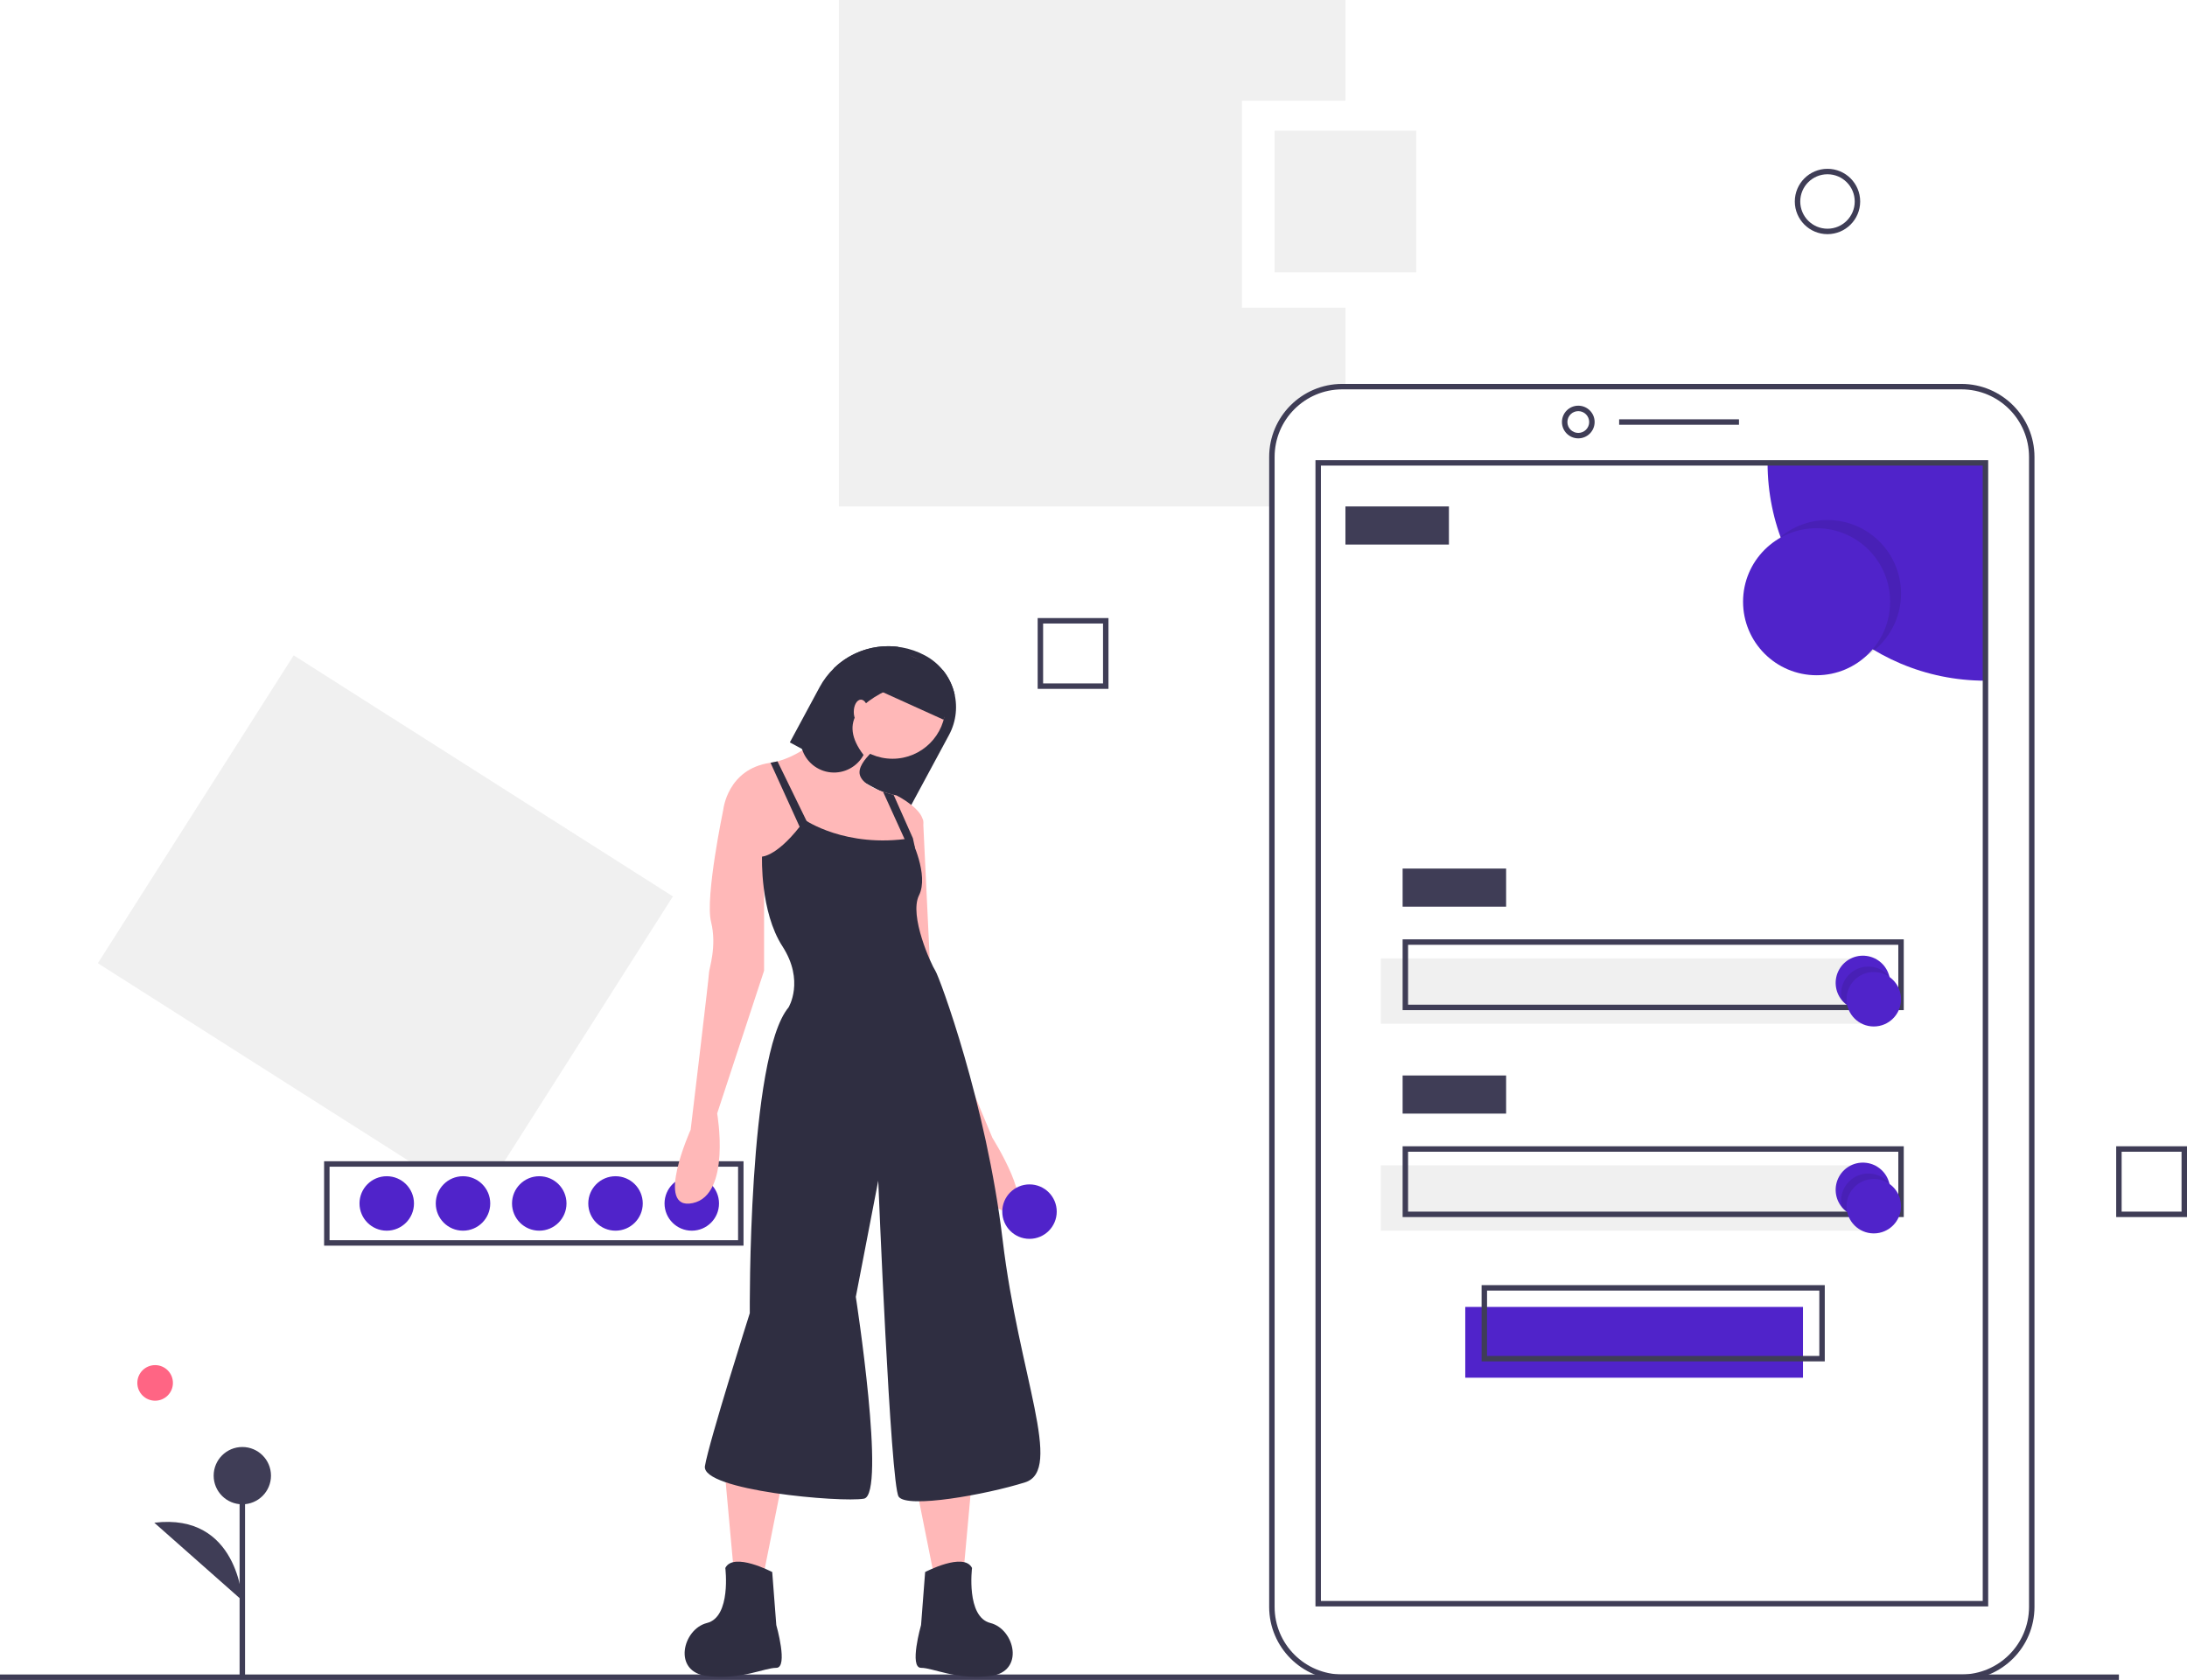
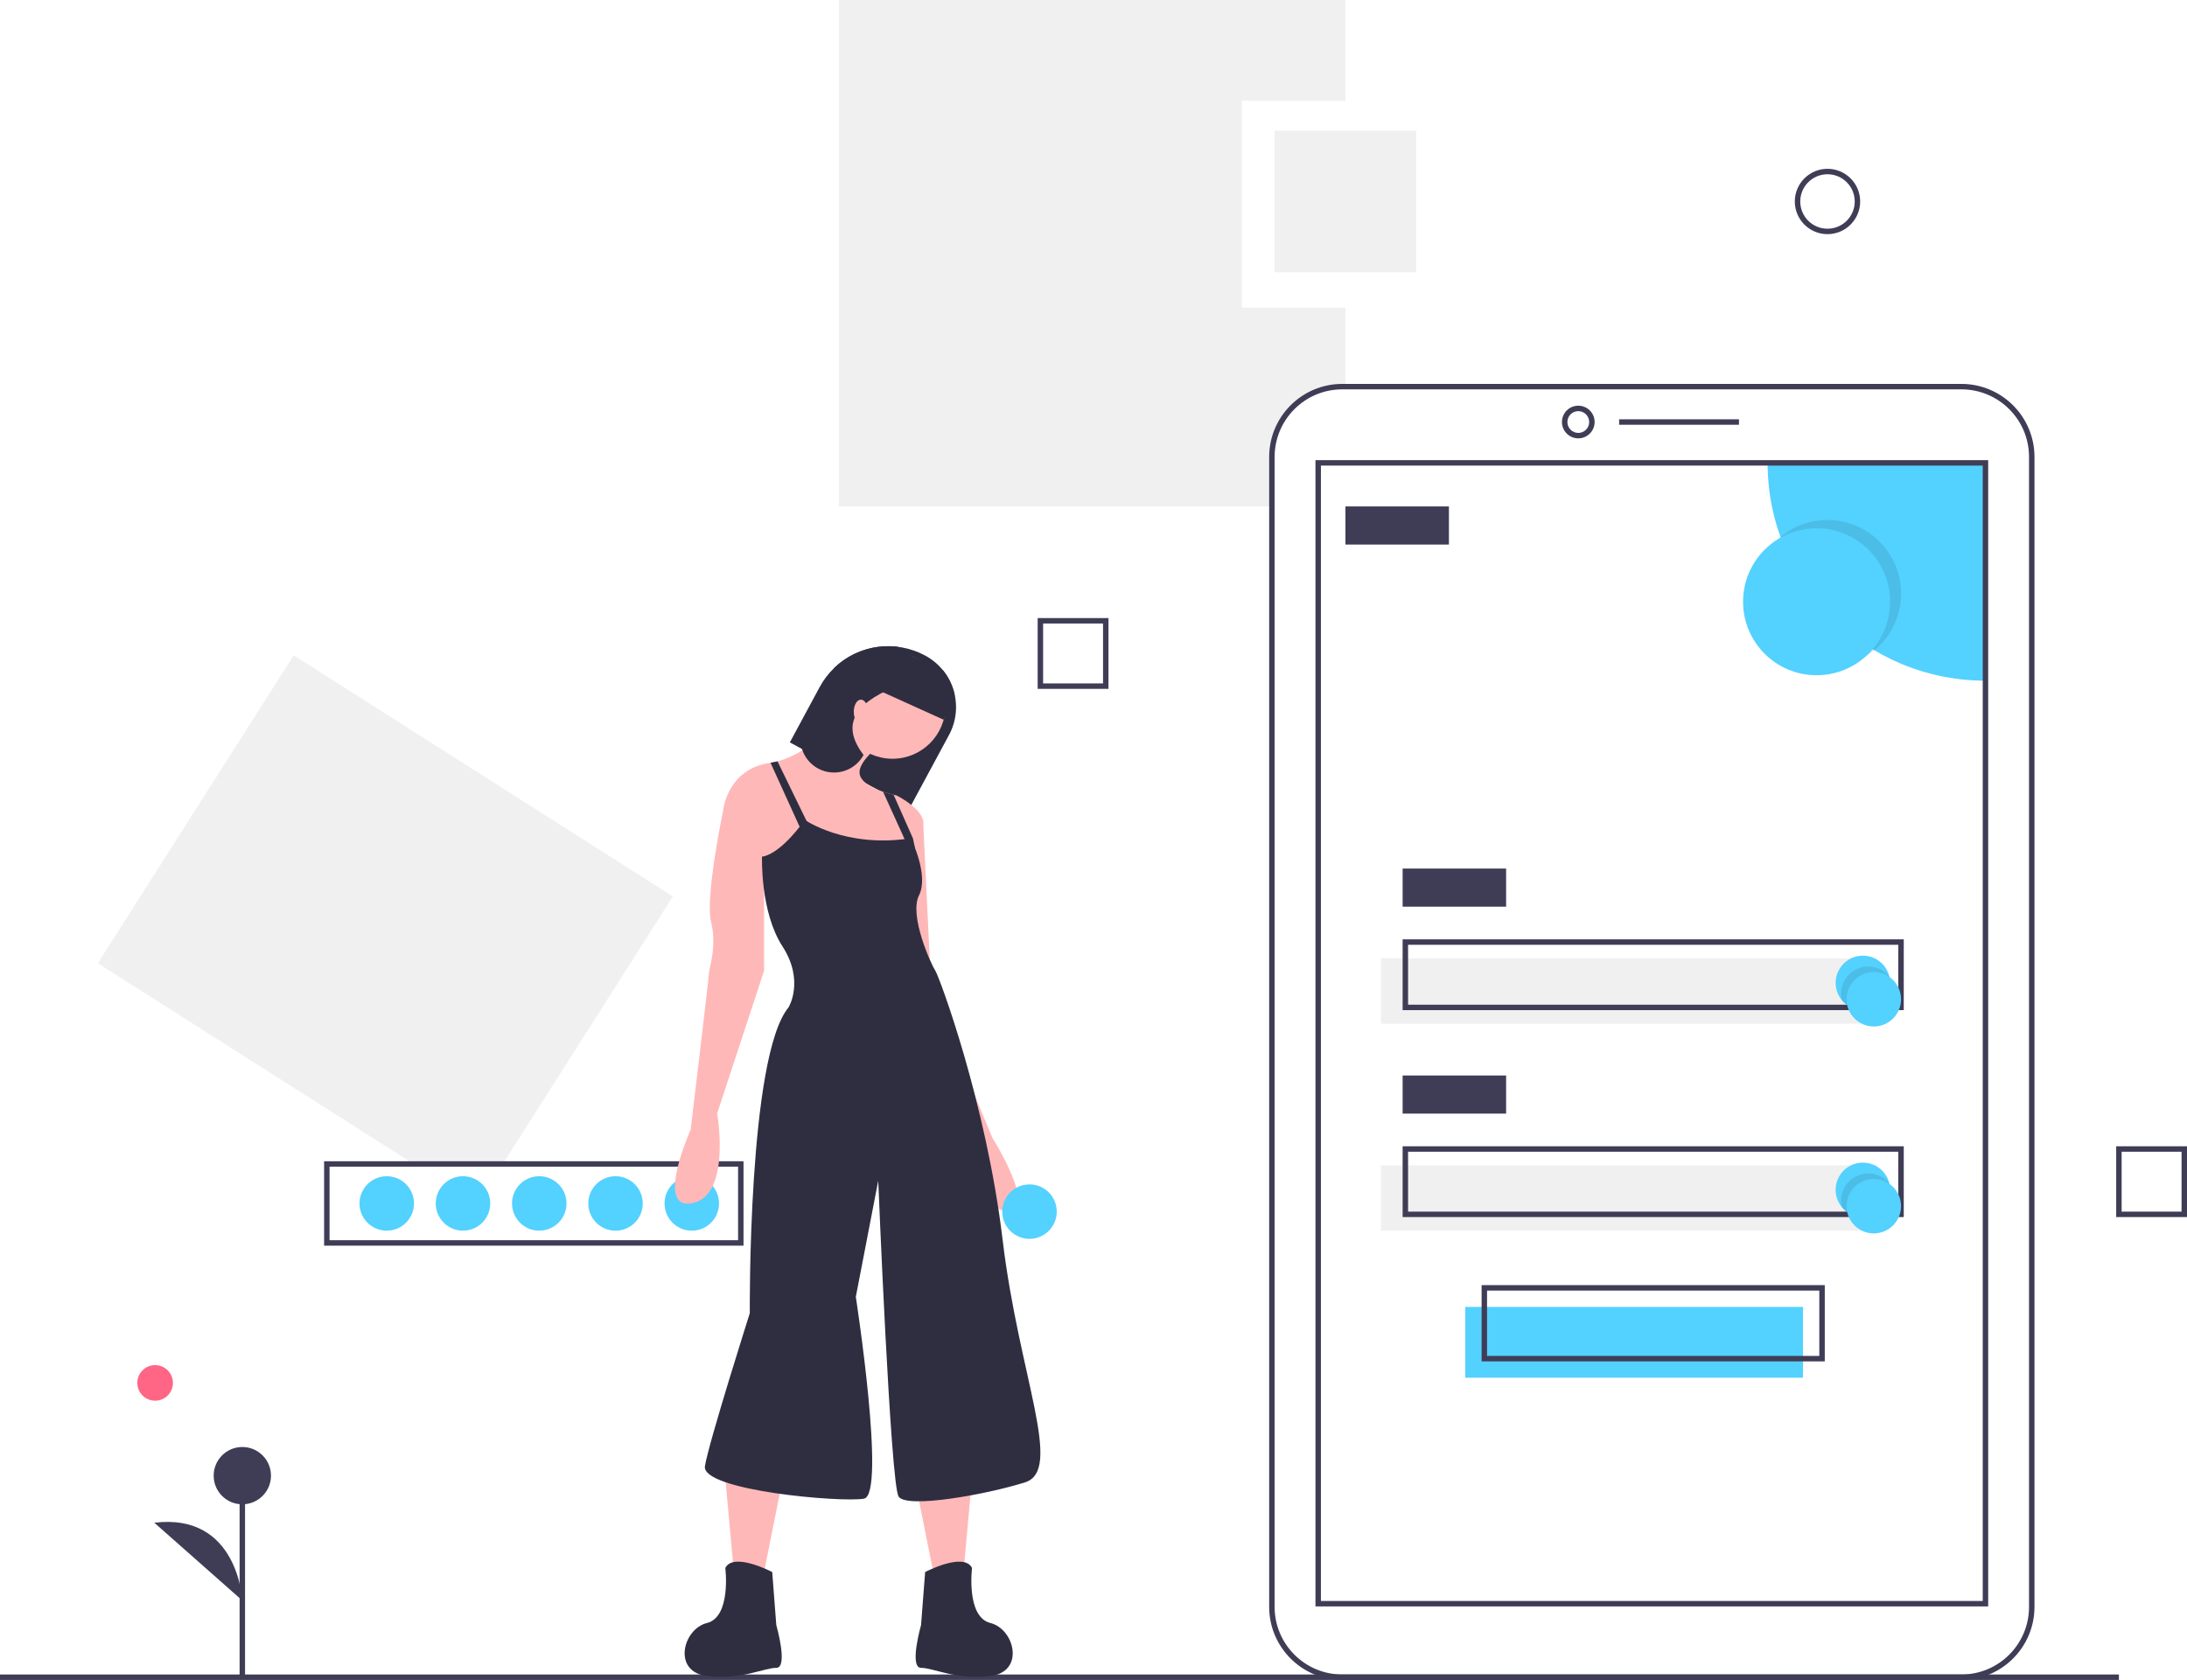
<svg xmlns="http://www.w3.org/2000/svg" id="bc52c4b0-5495-47d6-8fbf-e718e11a33f1" data-name="Layer 1" width="803" height="617" viewBox="0 0 803 617">
  <polygon points="184.898 427 247.069 329.231 107.835 240.694 35.931 353.769 151.095 427 184.898 427" fill="#f0f0f0" />
  <path d="M471.5,599h-154V568h154Zm-152-2h150V570h-150Z" transform="translate(-198.5 -141.5)" fill="#3f3d56" />
-   <circle cx="254" cy="442" r="10" fill="#5023ca" />
-   <circle cx="226" cy="442" r="10" fill="#5023ca" />
-   <circle cx="198" cy="442" r="10" fill="#5023ca" />
-   <circle cx="170" cy="442" r="10" fill="#5023ca" />
-   <circle cx="142" cy="442" r="10" fill="#5023ca" />
+   <circle cx="254" cy="442" r="10" fill="#53d1ff" />
+   <circle cx="226" cy="442" r="10" fill="#53d1ff" />
+   <circle cx="198" cy="442" r="10" fill="#53d1ff" />
+   <circle cx="170" cy="442" r="10" fill="#53d1ff" />
+   <circle cx="142" cy="442" r="10" fill="#53d1ff" />
  <path d="M654.5,254.5v-76h38v-37h-186v186h159V309.314A25.814,25.814,0,0,1,691.314,283.5H692.5v-29Z" transform="translate(-198.5 -141.5)" fill="#f0f0f0" />
-   <rect x="538" y="480" width="124" height="26" fill="#5023ca" />
+   <rect x="538" y="480" width="124" height="26" fill="#53d1ff" />
  <rect x="507" y="352" width="182" height="24" fill="#f0f0f0" />
  <rect y="615" width="778" height="2" fill="#3f3d56" />
  <path d="M918.686,758.5H691.314A26.845,26.845,0,0,1,664.5,731.686V309.314A26.845,26.845,0,0,1,691.314,282.5h227.371A26.845,26.845,0,0,1,945.5,309.314v422.371A26.845,26.845,0,0,1,918.686,758.5Zm-227.371-474A24.843,24.843,0,0,0,666.5,309.314v422.371A24.843,24.843,0,0,0,691.314,756.5h227.371A24.843,24.843,0,0,0,943.5,731.686V309.314A24.843,24.843,0,0,0,918.686,284.5Z" transform="translate(-198.5 -141.5)" fill="#3f3d56" />
  <path d="M778,302.5a6,6,0,1,1,6-6A6.007,6.007,0,0,1,778,302.5Zm0-10a4,4,0,1,0,4,4A4.004,4.004,0,0,0,778,292.5Z" transform="translate(-198.5 -141.5)" fill="#3f3d56" />
  <rect x="594.5" y="154" width="44" height="2" fill="#3f3d56" />
-   <path d="M927.5,311.5v80a80.004,80.004,0,0,1-80-80Z" transform="translate(-198.5 -141.5)" fill="#5023ca" />
+   <path d="M927.5,311.5v80a80.004,80.004,0,0,1-80-80Z" transform="translate(-198.5 -141.5)" fill="#53d1ff" />
  <path d="M928.5,731.5h-247v-421h247Zm-245-2h243v-417h-243Z" transform="translate(-198.5 -141.5)" fill="#3f3d56" />
  <circle cx="671" cy="218" r="27" opacity="0.1" />
-   <circle cx="667" cy="221" r="27" fill="#5023ca" />
+   <circle cx="667" cy="221" r="27" fill="#53d1ff" />
  <rect x="494" y="186" width="38" height="14" fill="#3f3d56" />
  <rect x="515" y="319" width="38" height="14" fill="#3f3d56" />
  <path d="M897.5,512.5h-184v-26h184Zm-182-2h180v-22h-180Z" transform="translate(-198.5 -141.5)" fill="#3f3d56" />
  <rect x="507" y="428" width="182" height="24" fill="#f0f0f0" />
  <rect x="515" y="395" width="38" height="14" fill="#3f3d56" />
  <path d="M897.5,588.5h-184v-26h184Zm-182-2h180v-22h-180Z" transform="translate(-198.5 -141.5)" fill="#3f3d56" />
  <path d="M868.5,641.5h-126v-28h126Zm-124-2h122v-24h-122Z" transform="translate(-198.5 -141.5)" fill="#3f3d56" />
-   <path d="M892.5,502.5a10.001,10.001,0,0,1-17.71,6.37l-.01-.01a9.999,9.999,0,1,1,17.43-8.73.01.01,0,0,0,.01.01A10.227,10.227,0,0,1,892.5,502.5Z" transform="translate(-198.5 -141.5)" fill="#5023ca" />
+   <path d="M892.5,502.5a10.001,10.001,0,0,1-17.71,6.37l-.01-.01a9.999,9.999,0,1,1,17.43-8.73.01.01,0,0,0,.01.01A10.227,10.227,0,0,1,892.5,502.5Z" transform="translate(-198.5 -141.5)" fill="#53d1ff" />
  <path d="M892.5,502.5a10.001,10.001,0,0,1-17.71,6.37l-.01-.01a10.228,10.228,0,0,1-.28-2.36,10.001,10.001,0,0,1,17.71-6.37.01.01,0,0,0,.01.01A10.227,10.227,0,0,1,892.5,502.5Z" transform="translate(-198.5 -141.5)" opacity="0.1" />
-   <circle cx="688" cy="367" r="10" fill="#5023ca" />
-   <path d="M892.5,578.5a10.001,10.001,0,0,1-17.71,6.37l-.01-.01a9.999,9.999,0,1,1,17.43-8.73.01.01,0,0,0,.01.01A10.227,10.227,0,0,1,892.5,578.5Z" transform="translate(-198.5 -141.5)" fill="#5023ca" />
+   <circle cx="688" cy="367" r="10" fill="#53d1ff" />
+   <path d="M892.5,578.5a10.001,10.001,0,0,1-17.71,6.37l-.01-.01a9.999,9.999,0,1,1,17.43-8.73.01.01,0,0,0,.01.01A10.227,10.227,0,0,1,892.5,578.5Z" transform="translate(-198.5 -141.5)" fill="#53d1ff" />
  <path d="M892.5,578.5a10.001,10.001,0,0,1-17.71,6.37l-.01-.01a10.228,10.228,0,0,1-.28-2.36,10.001,10.001,0,0,1,17.71-6.37.01.01,0,0,0,.01.01A10.227,10.227,0,0,1,892.5,578.5Z" transform="translate(-198.5 -141.5)" opacity="0.1" />
-   <circle cx="688" cy="443" r="10" fill="#5023ca" />
+   <circle cx="688" cy="443" r="10" fill="#53d1ff" />
  <rect x="468" y="48" width="52" height="52" fill="#f0f0f0" />
  <path d="M869.5,227.5a12,12,0,1,1,12-12A12.013,12.013,0,0,1,869.5,227.5Zm0-22a10,10,0,1,0,10,10A10.011,10.011,0,0,0,869.5,205.5Z" transform="translate(-198.5 -141.5)" fill="#3f3d56" />
  <path d="M605.5,394.5h-26v-26h26Zm-24-2h22v-22h-22Z" transform="translate(-198.5 -141.5)" fill="#3f3d56" />
  <path d="M1001.5,588.5h-26v-26h26Zm-24-2h22v-22h-22Z" transform="translate(-198.5 -141.5)" fill="#3f3d56" />
  <path d="M488.503,414.166l4.462,2.403,15.182,8.183,24.51,13.206,14.284-26.501a21.525,21.525,0,0,0-8.744-29.189,28.59,28.59,0,0,0-33.381,4.529l-.007.007a28.623,28.623,0,0,0-5.375,7.075Z" transform="translate(-198.5 -141.5)" fill="#2f2e41" />
  <polygon points="356.9 542.937 353.906 575.876 342.676 577.373 335.19 539.942 356.9 542.937" fill="#ffb8b8" />
  <path d="M538.182,718.873s14.224-7.486,17.218-1.497c0,0-2.246,17.967,6.738,20.213s12.727,17.967,0,19.464-20.962-2.995-25.453-2.995,0-15.721,0-15.721Z" transform="translate(-198.5 -141.5)" fill="#2f2e41" />
  <polygon points="266.316 542.937 269.311 575.876 280.54 577.373 288.026 539.942 266.316 542.937" fill="#ffb8b8" />
  <path d="M482.034,718.873s-14.224-7.486-17.218-1.497c0,0,2.246,17.967-6.738,20.213s-12.727,17.967,0,19.464S479.04,754.059,483.532,754.059s0-15.721,0-15.721Z" transform="translate(-198.5 -141.5)" fill="#2f2e41" />
  <circle cx="327.704" cy="259.206" r="19.464" fill="#ffb8b8" />
  <path d="M464.067,438.886,479.789,463.591l18.716-1.497,30.694,2.246s2.897-5.794,5.263-11.432a44.285,44.285,0,0,0,2.972-8.781c.749-5.24-9.732-10.481-9.732-10.481s-.412-.075-1.1-.24c-.913-.217-2.321-.576-3.863-1.101-3.481-1.183-7.666-3.189-8.512-6.146-1.497-5.24,9.732-12.727,9.732-12.727l-13.475-12.727s-11.971,16.627-26.509,20.415a23.155,23.155,0,0,1-2.56.524c-.045.007-.082.015-.127.022C465.565,423.914,464.067,438.886,464.067,438.886Z" transform="translate(-198.5 -141.5)" fill="#ffb8b8" />
  <path d="M472.302,432.149l-8.235,6.738s-6.738,32.191-4.492,41.175-.749,17.218-.749,18.716S452.089,556.421,452.089,556.421s-13.475,29.945.749,26.951,8.984-32.94,8.984-32.94l17.218-52.404V453.859Z" transform="translate(-198.5 -141.5)" fill="#ffb8b8" />
  <path d="M531.444,438.138l5.989,4.492,2.995,62.885,22.459,53.901s16.47,26.202,5.989,26.951S551.657,559.415,551.657,559.415l-20.213-51.655-2.995-50.158Z" transform="translate(-198.5 -141.5)" fill="#ffb8b8" />
  <path d="M494.013,442.629s14.973,10.481,38.929,6.738c0,0,6.738,13.475,2.995,20.962s4.492,25.453,5.989,27.699,18.716,48.661,24.705,98.819,22.459,84.595,8.235,89.087-43.42,9.732-46.415,5.24-7.486-116.038-7.486-116.038l-8.235,42.672s11.229,72.617,2.995,74.114-59.89-2.995-58.393-11.978,16.47-56.147,16.47-56.147-.749-94.327,14.224-112.294c0,0,5.989-9.732-2.246-22.459s-7.486-32.94-7.486-32.94S484.28,456.105,494.013,442.629Z" transform="translate(-198.5 -141.5)" fill="#2f2e41" />
  <polygon points="282.913 280.145 295.513 307.867 298.507 306.37 285.473 279.621 282.913 280.145" fill="#2f2e41" />
  <path d="M522.737,432.306l9.455,20.804,2.268-.202-.771-3.541-7.09-15.961C525.687,433.189,524.28,432.83,522.737,432.306Z" transform="translate(-198.5 -141.5)" fill="#2f2e41" />
  <path d="M492.964,416.57a12.323,12.323,0,0,0,22.609,2.201c-9.47-12.382-1.348-20.161,14.037-26.045a12.312,12.312,0,0,0-1.325-13.655,28.687,28.687,0,0,0-23.47,7.726l-.007.007L493.878,407.077A12.264,12.264,0,0,0,492.964,416.57Z" transform="translate(-198.5 -141.5)" fill="#2f2e41" />
  <ellipse cx="316.1" cy="261.452" rx="2.62" ry="4.492" fill="#ffb8b8" />
  <path d="M522.408,395.623l22.504,10.196,4.125-9.103a21.563,21.563,0,0,0-4.342-9.081l-15.489-7.015Z" transform="translate(-198.5 -141.5)" fill="#2f2e41" />
-   <circle cx="378" cy="445" r="10" fill="#5023ca" />
+   <circle cx="378" cy="445" r="10" fill="#53d1ff" />
  <circle cx="56.957" cy="507.911" r="6.535" fill="#ff6584" />
  <rect x="87.975" y="541.973" width="2" height="74.411" fill="#3f3d56" />
  <circle cx="88.975" cy="541.972" r="10.523" fill="#3f3d56" />
  <path d="M287.475,729.334s-1.503-32.332-32.32-28.574" transform="translate(-198.5 -141.5)" fill="#3f3d56" />
</svg>
